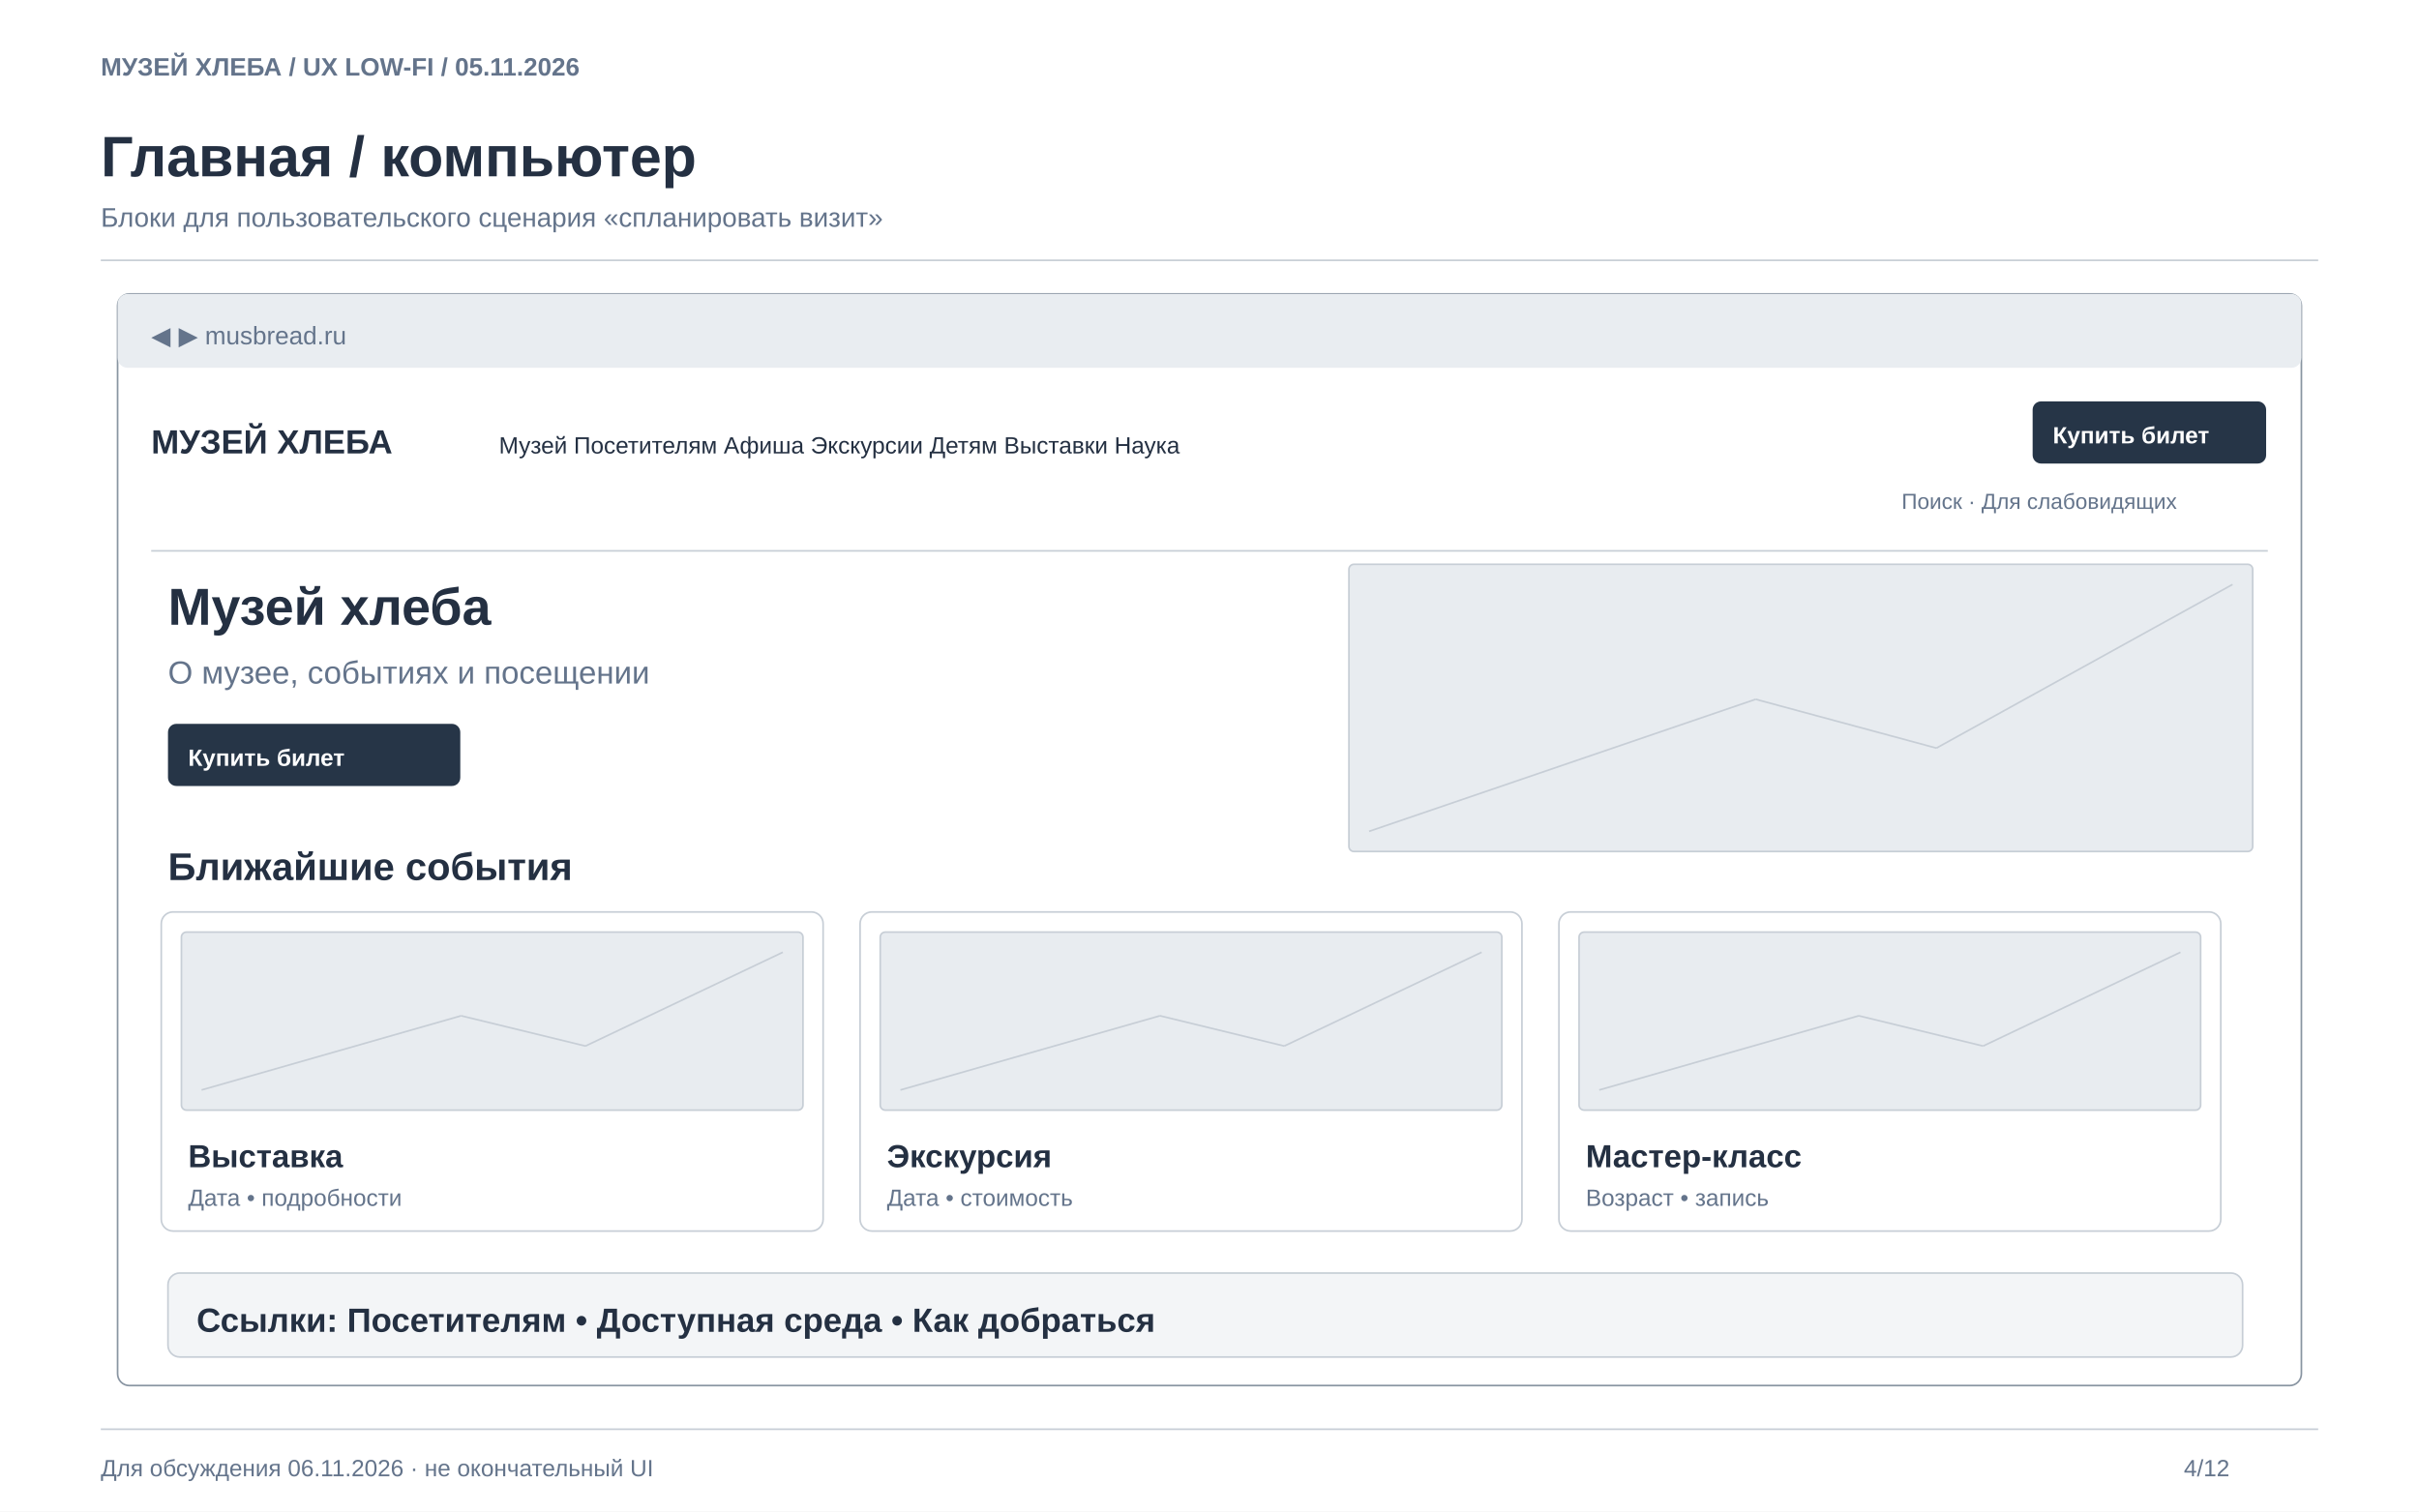
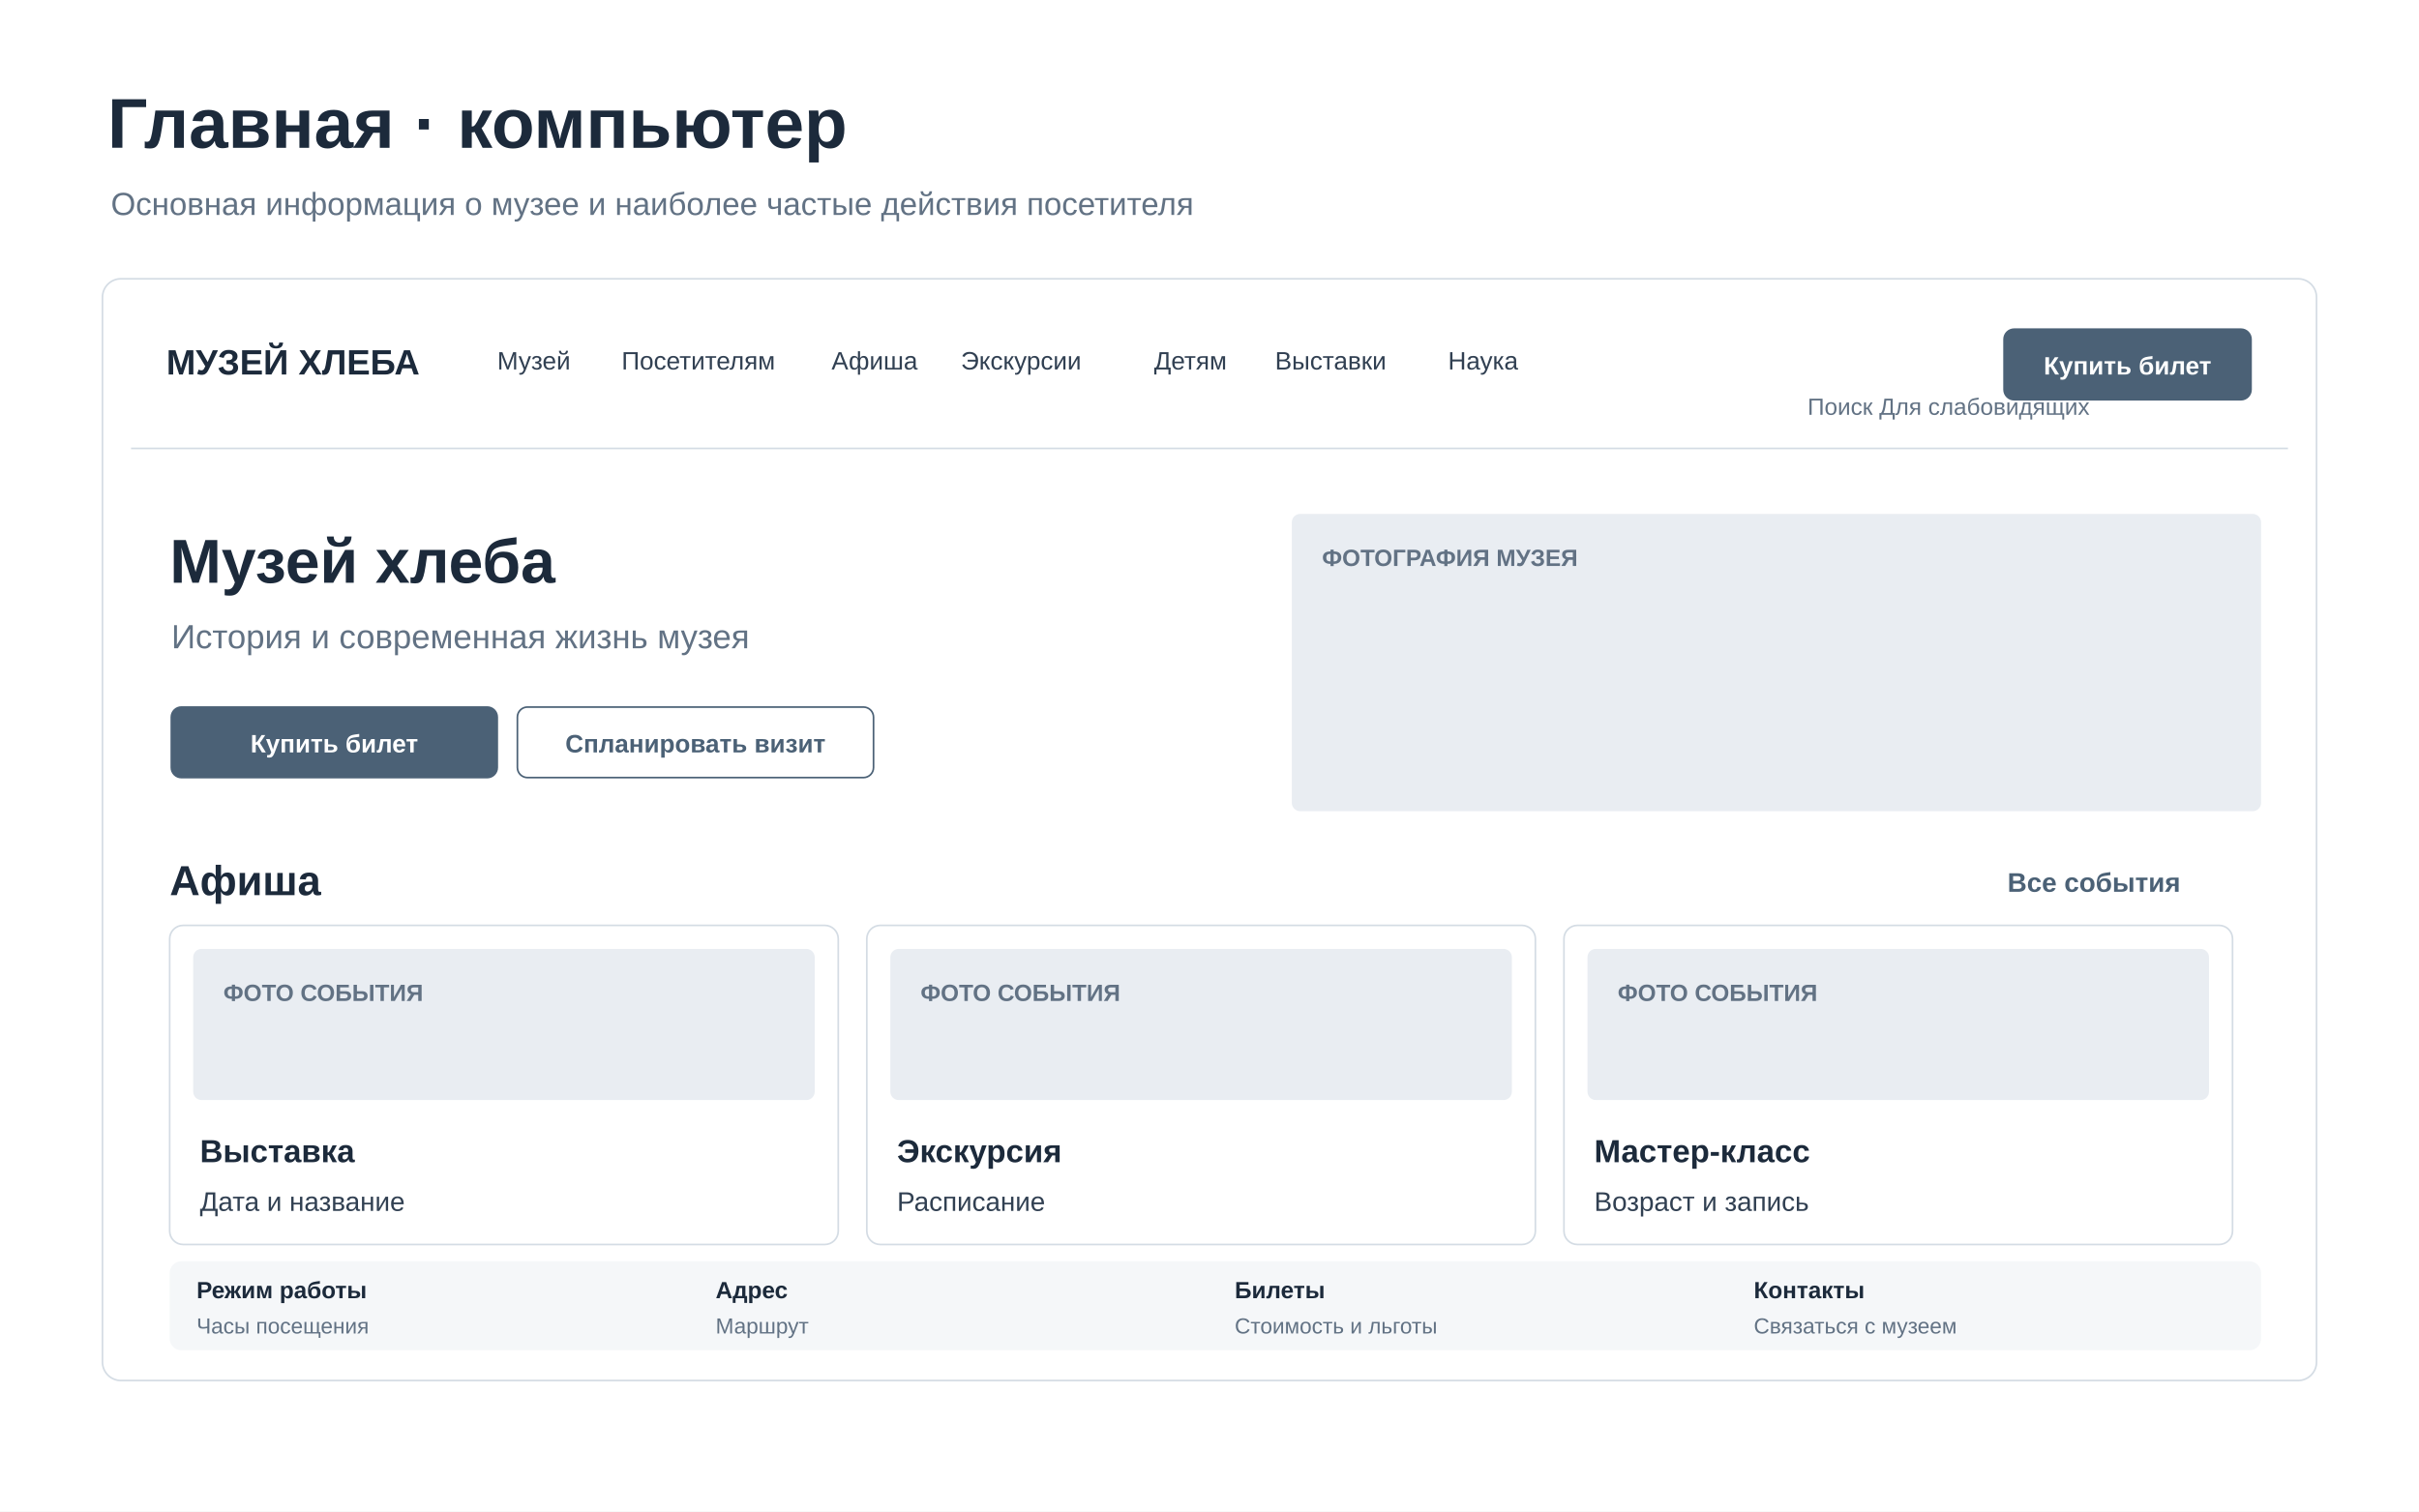
<svg xmlns="http://www.w3.org/2000/svg" width="1440" height="900" viewBox="0 0 1440 900">
-   <rect x="0" y="0" width="1440" height="900" rx="0" fill="#fff" />
-   <text x="60" y="45" font-family="Arial" font-size="15" font-weight="700" fill="#64748b">МУЗЕЙ ХЛЕБА  /  UX LOW-FI  /  05.11.2026</text>
-   <text x="60" y="105" font-family="Arial" font-size="34" font-weight="700" fill="#243042">Главная / компьютер</text>
-   <text x="60" y="135" font-family="Arial" font-size="16" font-weight="400" fill="#64748b">Блоки для пользовательского сценария «спланировать визит»</text>
-   <line x1="60" y1="155" x2="1380" y2="155" stroke="#c7ced6" />
-   <line x1="60" y1="851" x2="1380" y2="851" stroke="#c7ced6" />
-   <text x="60" y="879" font-family="Arial" font-size="14" font-weight="400" fill="#64748b">Для обсуждения 06.11.2026 · не окончательный UI</text>
-   <text x="1300" y="879" font-family="Arial" font-size="14" font-weight="400" fill="#64748b">4/12</text>
-   <rect x="70" y="175" width="1300" height="650" rx="7" fill="#fff" stroke="#8995a2" />
-   <rect x="70" y="175" width="1300" height="44" rx="6" fill="#e9edf1" />
-   <text x="90" y="205" font-family="Arial" font-size="15" font-weight="400" fill="#64748b">◀  ▶   musbread.ru</text>
-   <text x="90" y="270" font-family="Arial" font-size="20" font-weight="700" fill="#243042">МУЗЕЙ ХЛЕБА</text>
-   <text x="297" y="270" font-family="Arial" font-size="14" font-weight="400" fill="#243042">Музей    Посетителям    Афиша    Экскурсии    Детям    Выставки    Наука</text>
-   <text x="1132" y="303" font-family="Arial" font-size="13" font-weight="400" fill="#64748b">Поиск  ·  Для слабовидящих</text>
-   <rect x="1210" y="239" width="139" height="37" rx="5" fill="#263547" />
-   <text x="1222" y="264" font-family="Arial" font-size="14" font-weight="700" fill="#fff">Купить билет</text>
-   <line x1="90" y1="328" x2="1350" y2="328" stroke="#c7ced6" />
-   <text x="100" y="372" font-family="Arial" font-size="31" font-weight="700" fill="#243042">Музей хлеба</text>
-   <text x="100" y="407" font-family="Arial" font-size="19" font-weight="400" fill="#64748b">О музее, событиях и посещении</text>
-   <rect x="100" y="431" width="174" height="37" rx="5" fill="#263547" />
-   <text x="112" y="456" font-family="Arial" font-size="14" font-weight="700" fill="#fff">Купить билет</text>
-   <rect x="803" y="336" width="538" height="171" rx="3" fill="#e8ecf0" stroke="#c7ced6" />
-   <line x1="815" y1="495" x2="1045.1" y2="416.37" stroke="#c7ced6" />
-   <line x1="1045.1" y1="416.37" x2="1152.7" y2="445.44" stroke="#c7ced6" />
-   <line x1="1152.7" y1="445.44" x2="1329" y2="348" stroke="#c7ced6" />
-   <text x="100" y="524" font-family="Arial" font-size="23" font-weight="700" fill="#243042">Ближайшие события</text>
-   <rect x="96" y="543" width="394" height="190" rx="7" fill="#fff" stroke="#c7ced6" />
-   <rect x="108" y="555" width="370" height="106" rx="3" fill="#e8ecf0" stroke="#c7ced6" />
-   <line x1="120" y1="649" x2="274.5" y2="604.82" stroke="#c7ced6" />
-   <line x1="274.5" y1="604.82" x2="348.5" y2="622.84" stroke="#c7ced6" />
-   <line x1="348.5" y1="622.84" x2="466" y2="567" stroke="#c7ced6" />
-   <text x="112" y="695" font-family="Arial" font-size="19" font-weight="700" fill="#243042">Выставка</text>
-   <text x="112" y="718" font-family="Arial" font-size="14" font-weight="400" fill="#64748b">Дата • подробности</text>
-   <rect x="512" y="543" width="394" height="190" rx="7" fill="#fff" stroke="#c7ced6" />
-   <rect x="524" y="555" width="370" height="106" rx="3" fill="#e8ecf0" stroke="#c7ced6" />
-   <line x1="536" y1="649" x2="690.5" y2="604.82" stroke="#c7ced6" />
-   <line x1="690.5" y1="604.82" x2="764.5" y2="622.84" stroke="#c7ced6" />
-   <line x1="764.5" y1="622.84" x2="882" y2="567" stroke="#c7ced6" />
-   <text x="528" y="695" font-family="Arial" font-size="19" font-weight="700" fill="#243042">Экскурсия</text>
-   <text x="528" y="718" font-family="Arial" font-size="14" font-weight="400" fill="#64748b">Дата • стоимость</text>
-   <rect x="928" y="543" width="394" height="190" rx="7" fill="#fff" stroke="#c7ced6" />
-   <rect x="940" y="555" width="370" height="106" rx="3" fill="#e8ecf0" stroke="#c7ced6" />
-   <line x1="952" y1="649" x2="1106.5" y2="604.82" stroke="#c7ced6" />
-   <line x1="1106.5" y1="604.82" x2="1180.5" y2="622.84" stroke="#c7ced6" />
-   <line x1="1180.5" y1="622.84" x2="1298" y2="567" stroke="#c7ced6" />
-   <text x="944" y="695" font-family="Arial" font-size="19" font-weight="700" fill="#243042">Мастер-класс</text>
-   <text x="944" y="718" font-family="Arial" font-size="14" font-weight="400" fill="#64748b">Возраст • запись</text>
-   <rect x="100" y="758" width="1235" height="50" rx="7" fill="#f3f5f7" stroke="#c7ced6" />
-   <text x="117" y="793" font-family="Arial" font-size="20" font-weight="700" fill="#243042">Ссылки: Посетителям    •    Доступная среда    •    Как добраться</text>
+   <rect x="0" y="0" width="1440" height="900" rx="0" fill="#ffffff" />
+   <text x="64" y="88" font-family="Arial,Helvetica,sans-serif" font-size="42" font-weight="700" fill="#1c2a3b">Главная · компьютер</text>
+   <text x="66" y="128" font-family="Arial,Helvetica,sans-serif" font-size="19" font-weight="400" fill="#627284">Основная информация о музее и наиболее частые действия посетителя</text>
+   <rect x="61" y="166" width="1318" height="656" rx="11" fill="#ffffff" stroke="#d4dce4" stroke-width="1" />
+   <rect x="78" y="181" width="1284" height="87" rx="0" fill="#ffffff" />
+   <path d="M78 267 L1362 267" stroke="#d4dce4" stroke-width="1" fill="none" />
+   <text x="99" y="223" font-family="Arial,Helvetica,sans-serif" font-size="21" font-weight="700" fill="#1c2a3b">МУЗЕЙ ХЛЕБА</text>
+   <text x="296" y="220" font-family="Arial,Helvetica,sans-serif" font-size="15" font-weight="400" fill="#314052">Музей</text>
+   <text x="370" y="220" font-family="Arial,Helvetica,sans-serif" font-size="15" font-weight="400" fill="#314052">Посетителям</text>
+   <text x="495" y="220" font-family="Arial,Helvetica,sans-serif" font-size="15" font-weight="400" fill="#314052">Афиша</text>
+   <text x="572" y="220" font-family="Arial,Helvetica,sans-serif" font-size="15" font-weight="400" fill="#314052">Экскурсии</text>
+   <text x="687" y="220" font-family="Arial,Helvetica,sans-serif" font-size="15" font-weight="400" fill="#314052">Детям</text>
+   <text x="759" y="220" font-family="Arial,Helvetica,sans-serif" font-size="15" font-weight="400" fill="#314052">Выставки</text>
+   <text x="862" y="220" font-family="Arial,Helvetica,sans-serif" font-size="15" font-weight="400" fill="#314052">Наука</text>
+   <text x="1076" y="247" font-family="Arial,Helvetica,sans-serif" font-size="14" font-weight="400" fill="#627284">Поиск    Для слабовидящих</text>
+   <rect x="1193" y="196" width="147" height="42" rx="6" fill="#4b6176" stroke="#4b6176" stroke-width="1" />
+   <text x="1266.5" y="223" font-family="Arial,Helvetica,sans-serif" font-size="15" font-weight="700" fill="#ffffff" text-anchor="middle">Купить билет</text>
+   <text x="101" y="347" font-family="Arial,Helvetica,sans-serif" font-size="37" font-weight="700" fill="#1c2a3b">Музей хлеба</text>
+   <text x="102" y="386" font-family="Arial,Helvetica,sans-serif" font-size="20" font-weight="400" fill="#627284">История и современная жизнь музея</text>
+   <rect x="102" y="421" width="194" height="42" rx="6" fill="#4b6176" stroke="#4b6176" stroke-width="1" />
+   <text x="199.0" y="448" font-family="Arial,Helvetica,sans-serif" font-size="15" font-weight="700" fill="#ffffff" text-anchor="middle">Купить билет</text>
+   <rect x="308" y="421" width="212" height="42" rx="6" fill="#ffffff" stroke="#4b6176" stroke-width="1" />
+   <text x="414.0" y="448" font-family="Arial,Helvetica,sans-serif" font-size="15" font-weight="700" fill="#4b6176" text-anchor="middle">Спланировать визит</text>
+   <rect x="769" y="306" width="577" height="177" rx="5" fill="#e9edf2" />
+   <text x="787" y="337" font-family="Arial,Helvetica,sans-serif" font-size="14" font-weight="700" fill="#627284">ФОТОГРАФИЯ МУЗЕЯ</text>
+   <text x="101" y="533" font-family="Arial,Helvetica,sans-serif" font-size="25" font-weight="700" fill="#1c2a3b">Афиша</text>
+   <text x="1195" y="531" font-family="Arial,Helvetica,sans-serif" font-size="16" font-weight="700" fill="#4b6176">Все события</text>
+   <rect x="101" y="551" width="398" height="190" rx="8" fill="#ffffff" stroke="#d4dce4" stroke-width="1" />
+   <rect x="115" y="565" width="370" height="90" rx="5" fill="#e9edf2" />
+   <text x="133" y="596" font-family="Arial,Helvetica,sans-serif" font-size="14" font-weight="700" fill="#627284">ФОТО СОБЫТИЯ</text>
+   <text x="119" y="692" font-family="Arial,Helvetica,sans-serif" font-size="19" font-weight="700" fill="#1c2a3b">Выставка</text>
+   <text x="119" y="721" font-family="Arial,Helvetica,sans-serif" font-size="16" font-weight="400" fill="#314052">Дата и название</text>
+   <rect x="516" y="551" width="398" height="190" rx="8" fill="#ffffff" stroke="#d4dce4" stroke-width="1" />
+   <rect x="530" y="565" width="370" height="90" rx="5" fill="#e9edf2" />
+   <text x="548" y="596" font-family="Arial,Helvetica,sans-serif" font-size="14" font-weight="700" fill="#627284">ФОТО СОБЫТИЯ</text>
+   <text x="534" y="692" font-family="Arial,Helvetica,sans-serif" font-size="19" font-weight="700" fill="#1c2a3b">Экскурсия</text>
+   <text x="534" y="721" font-family="Arial,Helvetica,sans-serif" font-size="16" font-weight="400" fill="#314052">Расписание</text>
+   <rect x="931" y="551" width="398" height="190" rx="8" fill="#ffffff" stroke="#d4dce4" stroke-width="1" />
+   <rect x="945" y="565" width="370" height="90" rx="5" fill="#e9edf2" />
+   <text x="963" y="596" font-family="Arial,Helvetica,sans-serif" font-size="14" font-weight="700" fill="#627284">ФОТО СОБЫТИЯ</text>
+   <text x="949" y="692" font-family="Arial,Helvetica,sans-serif" font-size="19" font-weight="700" fill="#1c2a3b">Мастер-класс</text>
+   <text x="949" y="721" font-family="Arial,Helvetica,sans-serif" font-size="16" font-weight="400" fill="#314052">Возраст и запись</text>
+   <rect x="101" y="751" width="1245" height="53" rx="7" fill="#f5f7f9" />
+   <text x="117" y="773" font-family="Arial,Helvetica,sans-serif" font-size="14" font-weight="700" fill="#1c2a3b">Режим работы</text>
+   <text x="117" y="794" font-family="Arial,Helvetica,sans-serif" font-size="13" font-weight="400" fill="#627284">Часы посещения</text>
+   <text x="426" y="773" font-family="Arial,Helvetica,sans-serif" font-size="14" font-weight="700" fill="#1c2a3b">Адрес</text>
+   <text x="426" y="794" font-family="Arial,Helvetica,sans-serif" font-size="13" font-weight="400" fill="#627284">Маршрут</text>
+   <text x="735" y="773" font-family="Arial,Helvetica,sans-serif" font-size="14" font-weight="700" fill="#1c2a3b">Билеты</text>
+   <text x="735" y="794" font-family="Arial,Helvetica,sans-serif" font-size="13" font-weight="400" fill="#627284">Стоимость и льготы</text>
+   <text x="1044" y="773" font-family="Arial,Helvetica,sans-serif" font-size="14" font-weight="700" fill="#1c2a3b">Контакты</text>
+   <text x="1044" y="794" font-family="Arial,Helvetica,sans-serif" font-size="13" font-weight="400" fill="#627284">Связаться с музеем</text>
</svg>
